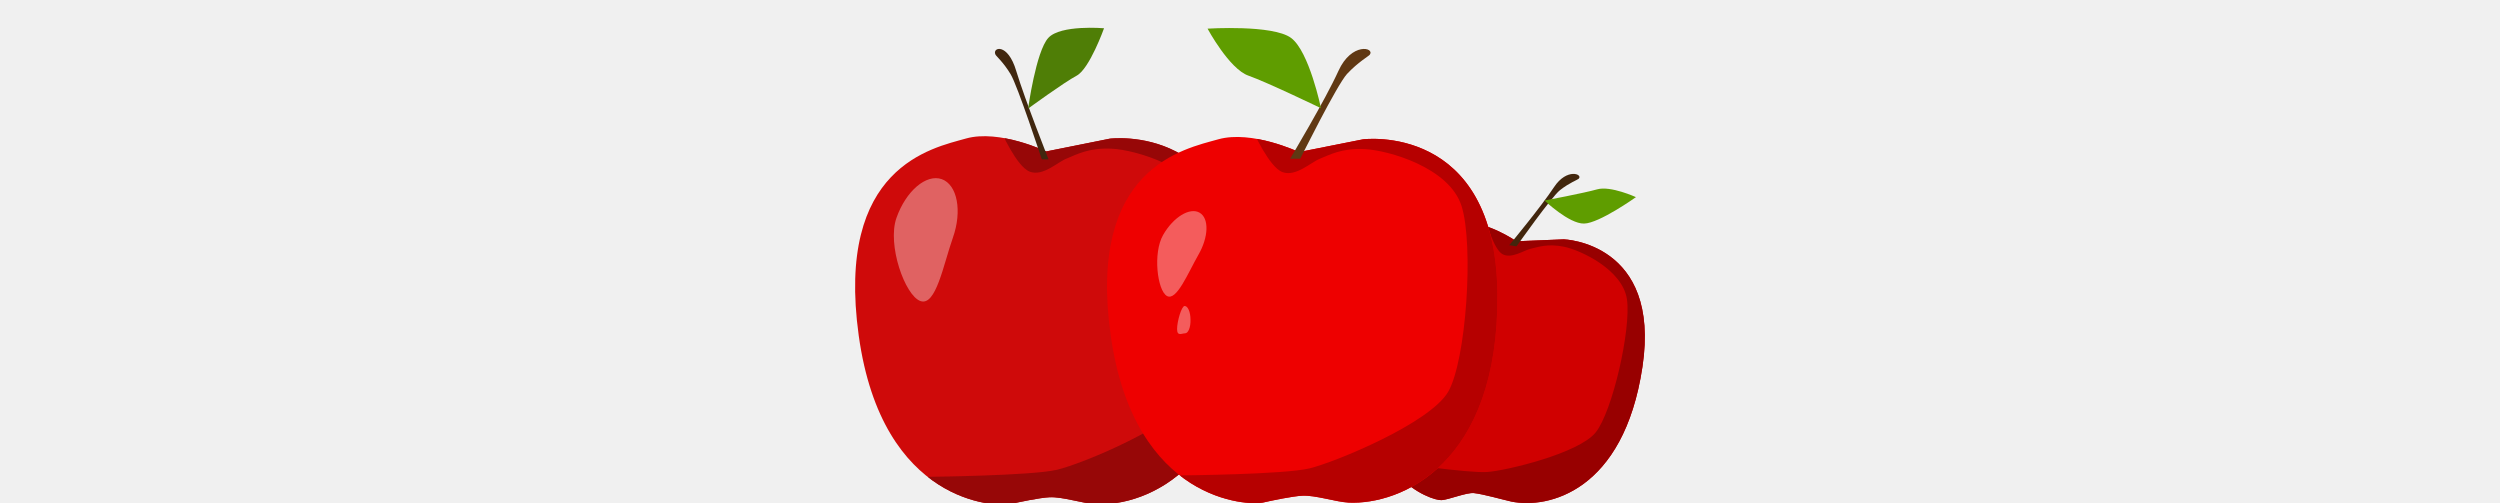
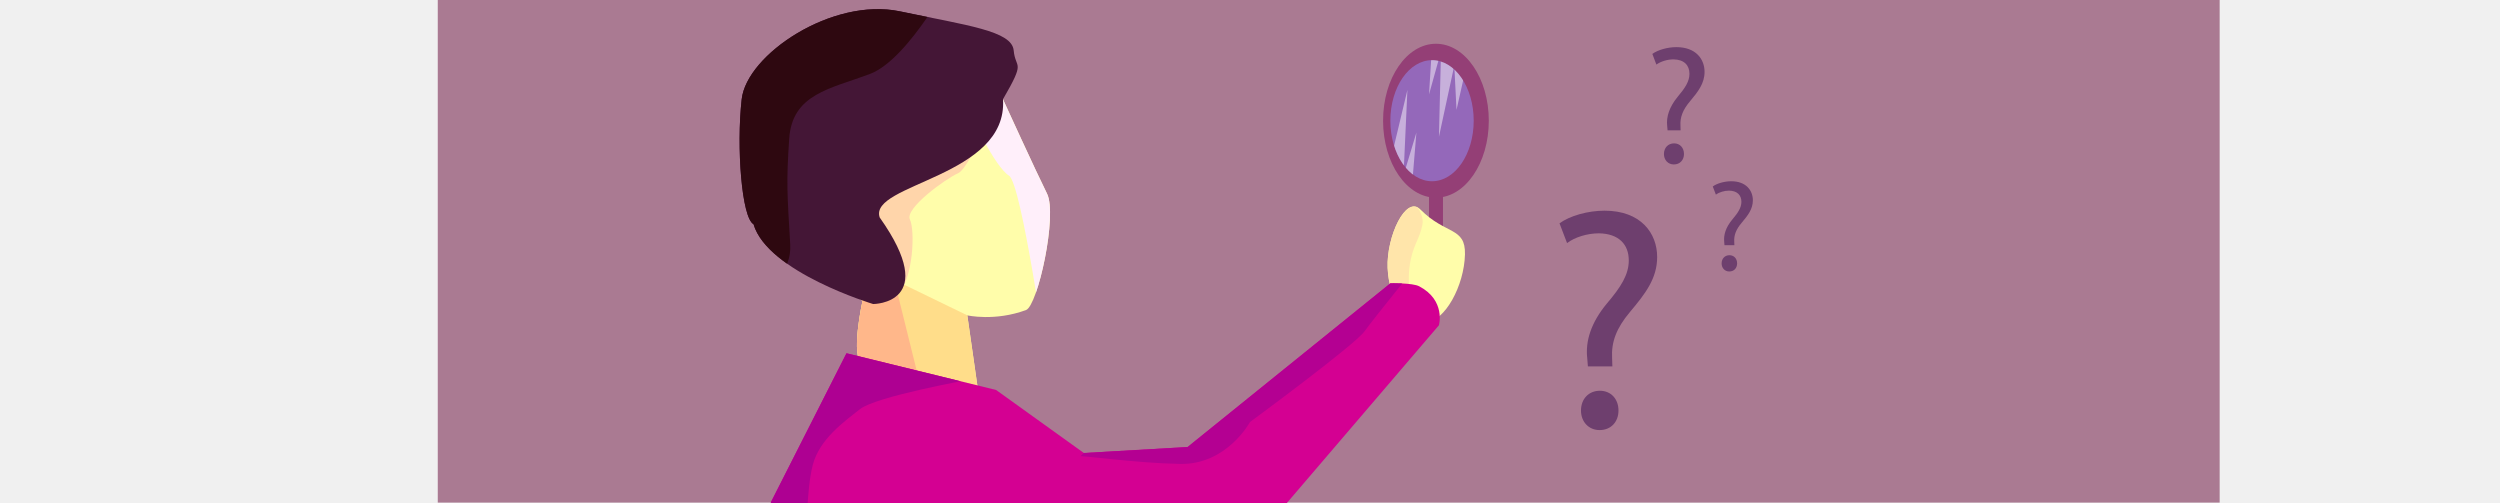
<svg xmlns="http://www.w3.org/2000/svg" xmlns:xlink="http://www.w3.org/1999/xlink" version="1.1" id="Слой_1" x="0px" y="0px" viewBox="0 0 1920 386" style="enable-background:new 0 0 1920 386;" xml:space="preserve">
  <style type="text/css">
- 	.st0{fill:#CF0A0A;}
- 	.st1{clip-path:url(#SVGID_00000046303431787309663290000009765055197044914049_);fill:#970707;}
- 	
- 		.st2{opacity:0.36;clip-path:url(#SVGID_00000006686214252077376050000002262530050012593817_);fill:#FFFFFF;enable-background:new    ;}
- 	.st3{fill:#41270F;}
- 	.st4{fill:#4F7E06;}
- 	.st5{fill:#D00000;}
- 	.st6{clip-path:url(#SVGID_00000067942130590404493360000015704031042820147381_);fill:#980000;}
- 	
- 		.st7{opacity:0.36;clip-path:url(#SVGID_00000098219777011444116040000003262793234144141707_);fill:#FFFFFF;enable-background:new    ;}
- 	
- 		.st8{opacity:0.36;clip-path:url(#SVGID_00000010300650125577691510000008258199753989184145_);fill:#FFFFFF;enable-background:new    ;}
- 	.st9{fill:#42260D;}
- 	.st10{fill:#5F9D00;}
- 	.st11{fill:#EE0000;}
- 	.st12{clip-path:url(#SVGID_00000065039516203504251850000018350229184288489919_);fill:#B60000;}
- 	
- 		.st13{opacity:0.36;clip-path:url(#SVGID_00000085214611038695714990000018304996173438551200_);fill:#FFFFFF;enable-background:new    ;}
- 	
- 		.st14{opacity:0.36;clip-path:url(#SVGID_00000054247750056568376550000010028596852305522856_);fill:#FFFFFF;enable-background:new    ;}
- 	.st15{fill:#603813;}
+ 	.st0{fill:#AA7A92;}
+ 	.st1{clip-path:url(#XMLID_00000183212774079991519380000015244111862763689885_);fill:#FFDD8A;}
+ 	.st2{clip-path:url(#XMLID_00000183212774079991519380000015244111862763689885_);fill:#FFB78A;}
+ 	.st3{clip-path:url(#XMLID_00000183212774079991519380000015244111862763689885_);fill:#FFD5AA;}
+ 	.st4{clip-path:url(#XMLID_00000183212774079991519380000015244111862763689885_);fill:#FFEFFA;}
+ 	.st5{clip-path:url(#XMLID_00000075164286956561940250000010436625600864369819_);fill:#2E0810;}
+ 	.st6{clip-path:url(#XMLID_00000098181713643491886930000015903290382128643751_);fill:#AE0092;}
+ 	.st7{fill:#943F76;}
+ 	.st8{opacity:0.48;clip-path:url(#XMLID_00000134230555587524647090000002055427393639990680_);fill:#FFFFFF;}
+ 	.st9{clip-path:url(#XMLID_00000005948850301106788280000015154285649822770820_);fill:#FFE5AA;}
+ 	.st10{fill:#6E3F6E;}
+ 	.st11{clip-path:url(#XMLID_00000070838769454139530220000001735849773777332608_);fill:#B40092;}
</style>
-   <g id="фон">
- </g>
-   <g id="Слой_1_00000037669356819251724510000000430858841767555985_">
-     <g>
-       <g>
-         <g>
-           <path id="XMLID_00000085950885036735414740000015742055956580783289_" class="st0" d="M803.5,116.3c0,0-36-17.2-61.7-9.9      c-25.7,7.3-100.3,21.4-82.3,151.3s106,131.7,116.2,129.5c7.4-1.7,22.6-4.9,30.3-5.3c10.1-0.5,25.5,4.8,35.6,5.3      c39.4,1.9,114.9-29.1,113.6-161.6c-1.3-132.4-102.9-119.1-102.9-119.1L803.5,116.3z" />
-         </g>
-         <g>
-           <g>
-             <defs>
-               <path id="SVGID_1_" d="M803.5,116.3c0,0-36-17.2-61.7-9.9c-25.7,7.3-100.3,21.4-82.3,151.3s106,131.7,116.2,129.5        c7.4-1.7,22.6-4.9,30.3-5.3c10.1-0.5,25.5,4.8,35.6,5.3c39.4,1.9,114.9-29.1,113.6-161.6c-1.3-132.4-102.9-119.1-102.9-119.1        L803.5,116.3z" />
-             </defs>
-             <clipPath id="SVGID_00000100367711363970084290000006514612686084475553_">
-               <use xlink:href="#SVGID_1_" style="overflow:visible;" />
-             </clipPath>
-             <path style="clip-path:url(#SVGID_00000100367711363970084290000006514612686084475553_);fill:#970707;" d="M768.5,100       c0,0,12.2,28.2,22.5,31.9s21.4-7.7,28.6-10.3c7-2.8,16.4-8.3,34.3-7.4c17.9,0.9,64.7,14,74.1,44.1s3.7,119.1-10.3,143.5       c-14,24.4-86.3,54.4-106,59c-19.7,4.6-99.1,5.4-99.1,5.4l-20.9,84.6l361.1-67.5l-24.5-327.2L768.5,100z" />
-           </g>
-         </g>
-         <g>
-           <g>
-             <defs>
-               <path id="SVGID_00000149352567784946382990000007511010930222332064_" d="M803.5,116.3c0,0-36-17.2-61.7-9.9        c-25.7,7.3-100.3,21.4-82.3,151.3s106,131.7,116.2,129.5c7.4-1.7,22.6-4.9,30.3-5.3c10.1-0.5,25.5,4.8,35.6,5.3        c39.4,1.9,114.9-29.1,113.6-161.6c-1.3-132.4-102.9-119.1-102.9-119.1L803.5,116.3z" />
-             </defs>
-             <clipPath id="SVGID_00000100366964001148972590000011696880417823888313_">
-               <use xlink:href="#SVGID_00000149352567784946382990000007511010930222332064_" style="overflow:visible;" />
-             </clipPath>
-             <path style="opacity:0.36;clip-path:url(#SVGID_00000100366964001148972590000011696880417823888313_);fill:#FFFFFF;enable-background:new    ;" d="       M731.8,182.6c-7.3,20.7-13,52.8-24.9,48.6c-11.9-4.2-25.7-43.3-18.4-63.9c7.3-20.7,22.9-33.9,34.8-29.7       C735.2,141.9,739.1,162,731.8,182.6z" />
-           </g>
-         </g>
-       </g>
-       <path class="st3" d="M764.5,41.9c0.5,1.2,6,5.7,11.6,15c5.3,8.5,24,65.5,24,65.5h5.2c0,0-18-45.4-24.8-67.8    C773.9,32.3,761.8,36.4,764.5,41.9z" />
-       <path class="st4" d="M847.9,21.7c0,0-11.1,31.1-21,36.4c-9.8,5.2-37.3,25.3-37.3,25.3s6-43.9,15.5-54.3    C814.5,18.8,847.9,21.7,847.9,21.7z" />
-     </g>
-     <g>
-       <g>
-         <g>
-           <path id="XMLID_00000052806653593771889620000013472412435152253315_" class="st5" d="M1164.6,185.3c0,0-24-16.7-43.4-14.3      c-19.5,2.3-74.8,3.8-76.9,99.7c-2.1,95.7,55.3,114,62.9,113.4c5.6-0.4,19.2-6,24.8-5.4c7.3,0.8,21.6,4.9,28.7,6.5      c28.2,5.8,86.3-7.7,100.7-103.4c14.4-95.7-60.4-98-60.4-98L1164.6,185.3z" />
-         </g>
-         <g>
-           <g>
-             <defs>
-               <path id="SVGID_00000039820661601762381570000009439242917947181726_" d="M1164.6,185.3c0,0-24-16.7-43.4-14.3        c-19.5,2.3-74.8,3.8-76.9,99.7c-2.1,95.7,55.3,114,62.9,113.4c5.6-0.4,19.2-6,24.8-5.4c7.3,0.8,21.6,4.9,28.7,6.5        c28.2,5.8,86.3-7.7,100.7-103.4c14.4-95.7-60.4-98-60.4-98L1164.6,185.3z" />
-             </defs>
-             <clipPath id="SVGID_00000145761258396442021260000003186583228033356673_">
-               <use xlink:href="#SVGID_00000039820661601762381570000009439242917947181726_" style="overflow:visible;" />
-             </clipPath>
-             <path style="clip-path:url(#SVGID_00000145761258396442021260000003186583228033356673_);fill:#980000;" d="M1141.3,169.5       c0,0,5.6,21.7,12.6,25.7c7,3.8,16.4-3,21.8-4.2c5.4-1.2,12.8-4.1,25.5-1.5c12.7,2.6,45,17.6,48.3,40.4s-11.1,86.3-24.1,102.3       c-13,16-68.6,29.3-83.3,30.3s-72.1-7.5-72.1-7.5l-24.9,58.6l268.3-6.8l20.4-238.9L1141.3,169.5z" />
-           </g>
-         </g>
-         <g>
-           <g>
-             <defs>
-               <path id="SVGID_00000142177159716912055010000012073937315515356604_" d="M1164.6,185.3c0,0-24-16.7-43.4-14.3        c-19.5,2.3-74.8,3.8-76.9,99.7c-2.1,95.7,55.3,114,62.9,113.4c5.6-0.4,19.2-6,24.8-5.4c7.3,0.8,21.6,4.9,28.7,6.5        c28.2,5.8,86.3-7.7,100.7-103.4c14.4-95.7-60.4-98-60.4-98L1164.6,185.3z" />
-             </defs>
-             <clipPath id="SVGID_00000062889966225038742290000002914310623853042080_">
-               <use xlink:href="#SVGID_00000142177159716912055010000012073937315515356604_" style="overflow:visible;" />
-             </clipPath>
-             <path style="opacity:0.36;clip-path:url(#SVGID_00000062889966225038742290000002914310623853042080_);fill:#FFFFFF;enable-background:new    ;" d="       M1099.9,233.7c-7.3,9-16.1,24-20.9,20c-4.9-4-4-25.3,3.4-34.3s17.2-13.1,22.1-9.1C1109.3,214.2,1107.3,224.7,1099.9,233.7z" />
-           </g>
-         </g>
-         <g>
-           <g>
-             <defs>
-               <path id="SVGID_00000018955934190375180090000004686597156032548269_" d="M1164.6,185.3c0,0-24-16.7-43.4-14.3        c-19.5,2.3-74.8,3.8-76.9,99.7c-2.1,95.7,55.3,114,62.9,113.4c5.6-0.4,19.2-6,24.8-5.4c7.3,0.8,21.6,4.9,28.7,6.5        c28.2,5.8,86.3-7.7,100.7-103.4c14.4-95.7-60.4-98-60.4-98L1164.6,185.3z" />
-             </defs>
-             <clipPath id="SVGID_00000166666675207316550510000011860529939615933589_">
-               <use xlink:href="#SVGID_00000018955934190375180090000004686597156032548269_" style="overflow:visible;" />
-             </clipPath>
-             <path style="opacity:0.36;clip-path:url(#SVGID_00000166666675207316550510000011860529939615933589_);fill:#FFFFFF;enable-background:new    ;" d="       M1085.6,276.2c-1.7-0.3-4.6,1.2-4-3c0.7-4.2,4.5-12.4,6.4-12.2c1.7,0.3,2.6,3.8,2,8.1S1087.5,276.5,1085.6,276.2z" />
-           </g>
-         </g>
-       </g>
-       <path class="st9" d="M1212.4,137.3c-0.8,0.8-7,3-14.3,8.7c-6.6,5.2-33.4,43.2-33.4,43.2l-5.6-0.9c0,0,24.6-29.7,34.4-44.6    C1203.4,128.7,1216,133.8,1212.4,137.3z" />
-       <path class="st10" d="M1256.4,151.4c0,0-19.5-8.9-29.7-6c-10.2,2.9-40.5,8.6-40.5,8.6s18.9,18,30.4,17.7    C1228.2,171.5,1256.4,151.4,1256.4,151.4z" />
-     </g>
-     <g>
-       <g>
-         <g>
-           <path id="XMLID_00000091017690886273474730000004683794767781391537_" class="st11" d="M997.6,116.8c0,0-36.1-17.1-62-9.8      c-25.8,7.3-100.7,21.3-82.6,150.4S959.6,388.3,969.8,386c7.4-1.7,22.8-4.9,30.4-5.3c10.1-0.5,25.7,4.8,35.7,5.3      c39.6,1.7,115.4-29,114.1-160.6S1046.8,107,1046.8,107L997.6,116.8z" />
-         </g>
-         <g>
-           <g>
-             <defs>
-               <path id="SVGID_00000006683547232433733170000002996408769963185026_" d="M997.6,116.8c0,0-36.1-17.1-62-9.8        c-25.8,7.3-100.7,21.3-82.6,150.4S959.6,388.3,969.8,386c7.4-1.7,22.8-4.9,30.4-5.3c10.1-0.5,25.7,4.8,35.7,5.3        c39.6,1.7,115.4-29,114.1-160.6S1046.8,107,1046.8,107L997.6,116.8z" />
-             </defs>
-             <clipPath id="SVGID_00000161607231531651263740000012943197617113935795_">
-               <use xlink:href="#SVGID_00000006683547232433733170000002996408769963185026_" style="overflow:visible;" />
-             </clipPath>
-             <path style="clip-path:url(#SVGID_00000161607231531651263740000012943197617113935795_);fill:#B60000;" d="M962.4,100.6       c0,0,12.3,27.9,22.6,31.6c10.3,3.7,21.6-7.5,28.7-10.3s16.5-8.3,34.4-7.4c17.9,0.9,65,14,74.4,43.8       c9.4,29.8,3.7,118.3-10.3,142.6c-14.2,24.2-86.7,54-106.4,58.8c-19.7,4.8-99.5,5.4-99.5,5.4l-21,84.1l362.7-67.1l-24.6-325.1       L962.4,100.6z" />
-           </g>
-         </g>
-         <g>
-           <g>
-             <defs>
-               <path id="SVGID_00000022539638751490365210000017958032762397110941_" d="M997.6,116.8c0,0-36.1-17.1-62-9.8        c-25.8,7.3-100.7,21.3-82.6,150.4S959.6,388.3,969.8,386c7.4-1.7,22.8-4.9,30.4-5.3c10.1-0.5,25.7,4.8,35.7,5.3        c39.6,1.7,115.4-29,114.1-160.6S1046.8,107,1046.8,107L997.6,116.8z" />
-             </defs>
-             <clipPath id="SVGID_00000171687610109801141830000010380528930665776533_">
-               <use xlink:href="#SVGID_00000022539638751490365210000017958032762397110941_" style="overflow:visible;" />
-             </clipPath>
-             <path style="opacity:0.36;clip-path:url(#SVGID_00000171687610109801141830000010380528930665776533_);fill:#FFFFFF;enable-background:new    ;" d="       M920.3,195.8c-7.9,13.8-16.7,35.7-24.1,31.5c-7.4-4.2-10.9-33.1-2.9-46.9c7.9-13.8,20.5-21.3,27.9-17.1       C928.8,167.6,928.2,182.2,920.3,195.8z" />
-           </g>
-         </g>
-         <g>
-           <g>
-             <defs>
-               <path id="SVGID_00000176025165027820313750000005090761825958896052_" d="M997.6,116.8c0,0-36.1-17.1-62-9.8        c-25.8,7.3-100.7,21.3-82.6,150.4S959.6,388.3,969.8,386c7.4-1.7,22.8-4.9,30.4-5.3c10.1-0.5,25.7,4.8,35.7,5.3        c39.6,1.7,115.4-29,114.1-160.6S1046.8,107,1046.8,107L997.6,116.8z" />
-             </defs>
-             <clipPath id="SVGID_00000046303908435324536300000014953524752026885764_">
-               <use xlink:href="#SVGID_00000176025165027820313750000005090761825958896052_" style="overflow:visible;" />
-             </clipPath>
-             <path style="opacity:0.36;clip-path:url(#SVGID_00000046303908435324536300000014953524752026885764_);fill:#FFFFFF;enable-background:new    ;" d="       M910.1,256c-2.5,0-6.1,2.5-6.1-3.3s3.4-17.7,5.8-17.7c2.5,0,4.5,4.6,4.5,10.5C914.5,251.3,912.6,256,910.1,256z" />
-           </g>
-         </g>
-       </g>
-       <path class="st15" d="M1052,42c-0.9,1.2-8.9,5.6-17.5,14.8c-7.8,8.5-35.9,65.1-35.9,65.1h-7.8c0,0,27-45.1,37.1-67.4    S1056,36.5,1052,42z" />
-       <path class="st10" d="M927.4,22c0,0,16.7,31,31.4,36.1c14.7,5.2,55.7,25,55.7,25s-9-43.7-23-54S927.4,22,927.4,22z" />
-     </g>
+   <rect x="336.2" class="st0" width="1368.5" height="386" />
+   <g>
+     <defs>
+       <path id="XMLID_00000021824223989123530530000006934351658370012075_" d="M662.4,231.2c0,0-9.6,43.7,0,47.8s88.7,20.5,88.7,20.5    l-8.2-57.3c0,0,21.1,4.8,45.1-4.1c9-3.3,24.3-73,16.1-89.4s-33.8-72.4-33.8-72.4L617.4,187.9L662.4,231.2z" />
+     </defs>
+     <use xlink:href="#XMLID_00000021824223989123530530000006934351658370012075_" style="overflow:visible;fill:#FFFDAA;" />
+     <clipPath id="XMLID_00000034811320788393500320000013331470931489508778_">
+       <use xlink:href="#XMLID_00000021824223989123530530000006934351658370012075_" style="overflow:visible;" />
+     </clipPath>
+     <path style="clip-path:url(#XMLID_00000034811320788393500320000013331470931489508778_);fill:#FFDD8A;" d="M664.5,204.4   c2.6,0.9,78.4,37.8,78.4,37.8l38.7,48.5l-19.7,47.5l-141.3-25.5l32.3-84.7" />
+     <path style="clip-path:url(#XMLID_00000034811320788393500320000013331470931489508778_);fill:#FFB78A;" d="M711.9,326.3   C709.3,327,626,340,626,340l-59.5-17.7L555.6,272l130.5-59.7l21.8,88" />
+     <path style="clip-path:url(#XMLID_00000034811320788393500320000013331470931489508778_);fill:#FFD5AA;" d="M772.3,62.9   c0,0-26.5,65.7-36.4,70.1c-9.9,4.4-41.1,27.1-37.1,35.5s2.8,44.3-9.1,57.9c-11.9,13.6-52.7-44-52.7-44l42.1-69.7L772.3,62.9z" />
+     <path style="clip-path:url(#XMLID_00000034811320788393500320000013331470931489508778_);fill:#FFEFFA;" d="M804.2,280   c0,0-19.6-139.2-29.3-145.1c-9.7-5.8-32.2-46.8-33.5-67.6C740.2,46.5,817.2,78,817.2,78l21.3,94.9L804.2,280z" />
+   </g>
+   <g>
+     <defs>
+       <path id="XMLID_00000126297598370364269870000007182118575162683792_" d="M569.6,76.3c3.8-34.5,69.6-78.5,121.5-67.6    s86,15,87.4,30s9.6,6.8-8.2,37.5c4,59.8-103.4,64.8-94.7,90.8c47.1,66.5-5,66.5-5,66.5s-81-24.4-91.9-61.3    C569.6,167.2,565.5,113,569.6,76.3z" />
+     </defs>
+     <use xlink:href="#XMLID_00000126297598370364269870000007182118575162683792_" style="overflow:visible;fill:#441636;" />
+     <clipPath id="XMLID_00000047756748370982405100000016043651091180066970_">
+       <use xlink:href="#XMLID_00000126297598370364269870000007182118575162683792_" style="overflow:visible;" />
+     </clipPath>
+     <path style="clip-path:url(#XMLID_00000047756748370982405100000016043651091180066970_);fill:#2E0810;" d="M734-22.9   c0,0-35.2,68.2-65.9,79.7c-30.6,11.5-59.7,15.3-62,49.8c-2.3,34.5-1.5,41.6,0.8,81.3c2.3,39.7-62,54.3-74.3,55.8   c-12.3,1.5,4.6-98,15.3-118S577.7,8.3,586.9,0S734-22.9,734-22.9z" />
+   </g>
+   <g>
+     <defs>
+       <polygon id="XMLID_00000026872543511519496700000012415597222964509337_" points="591.9,386 650.1,271.3 765,299.5 832.4,347.9     843.2,386 755.8,458.2   " />
+     </defs>
+     <use xlink:href="#XMLID_00000026872543511519496700000012415597222964509337_" style="overflow:visible;fill:#D40092;" />
+     <clipPath id="XMLID_00000075849134198408869310000003485497738352142976_">
+       <use xlink:href="#XMLID_00000026872543511519496700000012415597222964509337_" style="overflow:visible;" />
+     </clipPath>
+     <path style="clip-path:url(#XMLID_00000075849134198408869310000003485497738352142976_);fill:#AE0092;" d="M743.7,291.7   c0,0-71,12.8-83.2,22.5c-12.3,9.7-31.1,23-36.3,42.9c-5.1,19.9-3.8,51.1-6.8,53.6s-60.1-13.3-60.1-13.3l10.8-88.3l64.3-64.9   L743.7,291.7z" />
+   </g>
+   <ellipse class="st7" cx="1102.8" cy="92.7" rx="40.6" ry="59.1" />
+   <rect x="1097.5" y="84.4" class="st7" width="10.7" height="119.5" />
+   <g>
+     <defs>
+       <ellipse id="XMLID_00000050639415612705210450000006212164875799712659_" cx="1099.8" cy="92.7" rx="32" ry="46.5" />
+     </defs>
+     <use xlink:href="#XMLID_00000050639415612705210450000006212164875799712659_" style="overflow:visible;fill:#9468BA;" />
+     <clipPath id="XMLID_00000081635126890448796230000006980106453355920819_">
+       <use xlink:href="#XMLID_00000050639415612705210450000006212164875799712659_" style="overflow:visible;" />
+     </clipPath>
+     <polygon style="opacity:0.48;clip-path:url(#XMLID_00000081635126890448796230000006980106453355920819_);fill:#FFFFFF;" points="   1099.8,35 1097.5,72.5 1106.7,39.4 1105.1,105.1 1116.9,50.3 1118.6,84.4 1129.4,36.4  " />
+     <polygon style="opacity:0.48;clip-path:url(#XMLID_00000081635126890448796230000006980106453355920819_);fill:#FFFFFF;" points="   1084.7,139.2 1087.8,101.8 1077.9,134.7 1080.9,69 1067.9,123.5 1066.9,89.5 1055.1,137.2  " />
+   </g>
+   <g>
+     <defs>
+       <path id="XMLID_00000176002932357830355430000011421719084001128103_" d="M1090.9,160.9c19.4,19.6,34.7,13.2,34.2,34.5    c-0.6,24-15.3,51.4-30.3,52.3s-28.1-17.9-29.1-41.9S1079.7,149.6,1090.9,160.9z" />
+     </defs>
+     <use xlink:href="#XMLID_00000176002932357830355430000011421719084001128103_" style="overflow:visible;fill:#FFFDAA;" />
+     <clipPath id="XMLID_00000172424767238797676910000013429678823383161742_">
+       <use xlink:href="#XMLID_00000176002932357830355430000011421719084001128103_" style="overflow:visible;" />
+     </clipPath>
+     <path style="clip-path:url(#XMLID_00000172424767238797676910000013429678823383161742_);fill:#FFE5AA;" d="M1082.2,151.8   c0,0,12.3,10.7,10.2,20.9s-6.1,14.3-8.7,25.5c-2.6,11.2-1.5,20.7-1.5,23.4s-33.2,21.6-33.2,21.6s-7.1-54.6-5.1-58.2   C1046,181.4,1082.2,151.8,1082.2,151.8z" />
+   </g>
+   <g>
+     <path class="st10" d="M1280.7,100.2l-0.3-3.4c-0.8-7,1.6-14.6,8-22.4c5.8-6.9,9.1-11.9,9.1-17.7c0-6.6-4.1-11-12.3-11.1   c-4.7,0-9.8,1.6-13.1,4l-3.1-8.2c4.3-3.1,11.6-5.2,18.5-5.2c14.9,0,21.6,9.2,21.6,19c0,8.8-4.9,15.1-11.1,22.5   c-5.7,6.7-7.8,12.4-7.4,19l0.1,3.4H1280.7z M1277.9,118.3c0-4.8,3.2-8.2,7.8-8.2c4.5,0,7.6,3.4,7.6,8.2c0,4.5-3,8-7.8,8   C1281,126.3,1277.9,122.8,1277.9,118.3z" />
+   </g>
+   <g>
+     <path class="st10" d="M1219.5,281.4l-0.5-6.3c-1.5-13.1,2.9-27.3,15-41.9c10.9-12.8,16.9-22.3,16.9-33.2c0-12.3-7.7-20.6-23-20.8   c-8.7,0-18.4,2.9-24.4,7.5l-5.8-15.2c8-5.8,21.8-9.7,34.6-9.7c27.8,0,40.4,17.2,40.4,35.6c0,16.5-9.2,28.3-20.8,42.1   c-10.6,12.6-14.5,23.2-13.8,35.6l0.2,6.3H1219.5z M1214.2,315.3c0-9,6-15.2,14.5-15.2c8.5,0,14.3,6.3,14.3,15.2   c0,8.5-5.6,15-14.5,15C1220,330.3,1214.2,323.8,1214.2,315.3z" />
+   </g>
+   <g>
+     <path class="st10" d="M1324.4,188.4l-0.2-2.6c-0.6-5.4,1.2-11.2,6.2-17.2c4.5-5.3,7-9.2,7-13.6c0-5.1-3.2-8.5-9.5-8.6   c-3.6,0-7.6,1.2-10.1,3.1l-2.4-6.3c3.3-2.4,9-4,14.2-4c11.4,0,16.6,7.1,16.6,14.6c0,6.8-3.8,11.6-8.6,17.3c-4.4,5.2-6,9.6-5.7,14.6   l0.1,2.6H1324.4z M1322.2,202.3c0-3.7,2.5-6.3,6-6.3c3.5,0,5.9,2.6,5.9,6.3c0,3.5-2.3,6.2-6,6.2   C1324.6,208.5,1322.2,205.8,1322.2,202.3z" />
+   </g>
+   <g>
+     <defs>
+       <path id="XMLID_00000032643140336880703880000017214168628289811587_" d="M832.4,347.9l79.7-4.6l155.7-125.7    c0,0,16.9-0.5,22.2,2.3c20.5,10.8,15.1,29.9,15.1,29.9L968.8,409.1l-281.9,73.6L832.4,347.9z" />
+     </defs>
+     <use xlink:href="#XMLID_00000032643140336880703880000017214168628289811587_" style="overflow:visible;fill:#D40092;" />
+     <clipPath id="XMLID_00000080183540995264259650000017240849731670683326_">
+       <use xlink:href="#XMLID_00000032643140336880703880000017214168628289811587_" style="overflow:visible;" />
+     </clipPath>
+     <path style="clip-path:url(#XMLID_00000080183540995264259650000017240849731670683326_);fill:#B40092;" d="M1089.4,202.3   c0,0-33.7,41.4-41.4,52.1c-7.7,10.7-88,69.7-88,69.7s-17.7,32.9-53.7,32.2s-75.8-6.9-82.5-6.2c-6.7,0.7,68.9-21.2,68.9-21.2   l56.4-36.3L1089.4,202.3z" />
  </g>
</svg>
